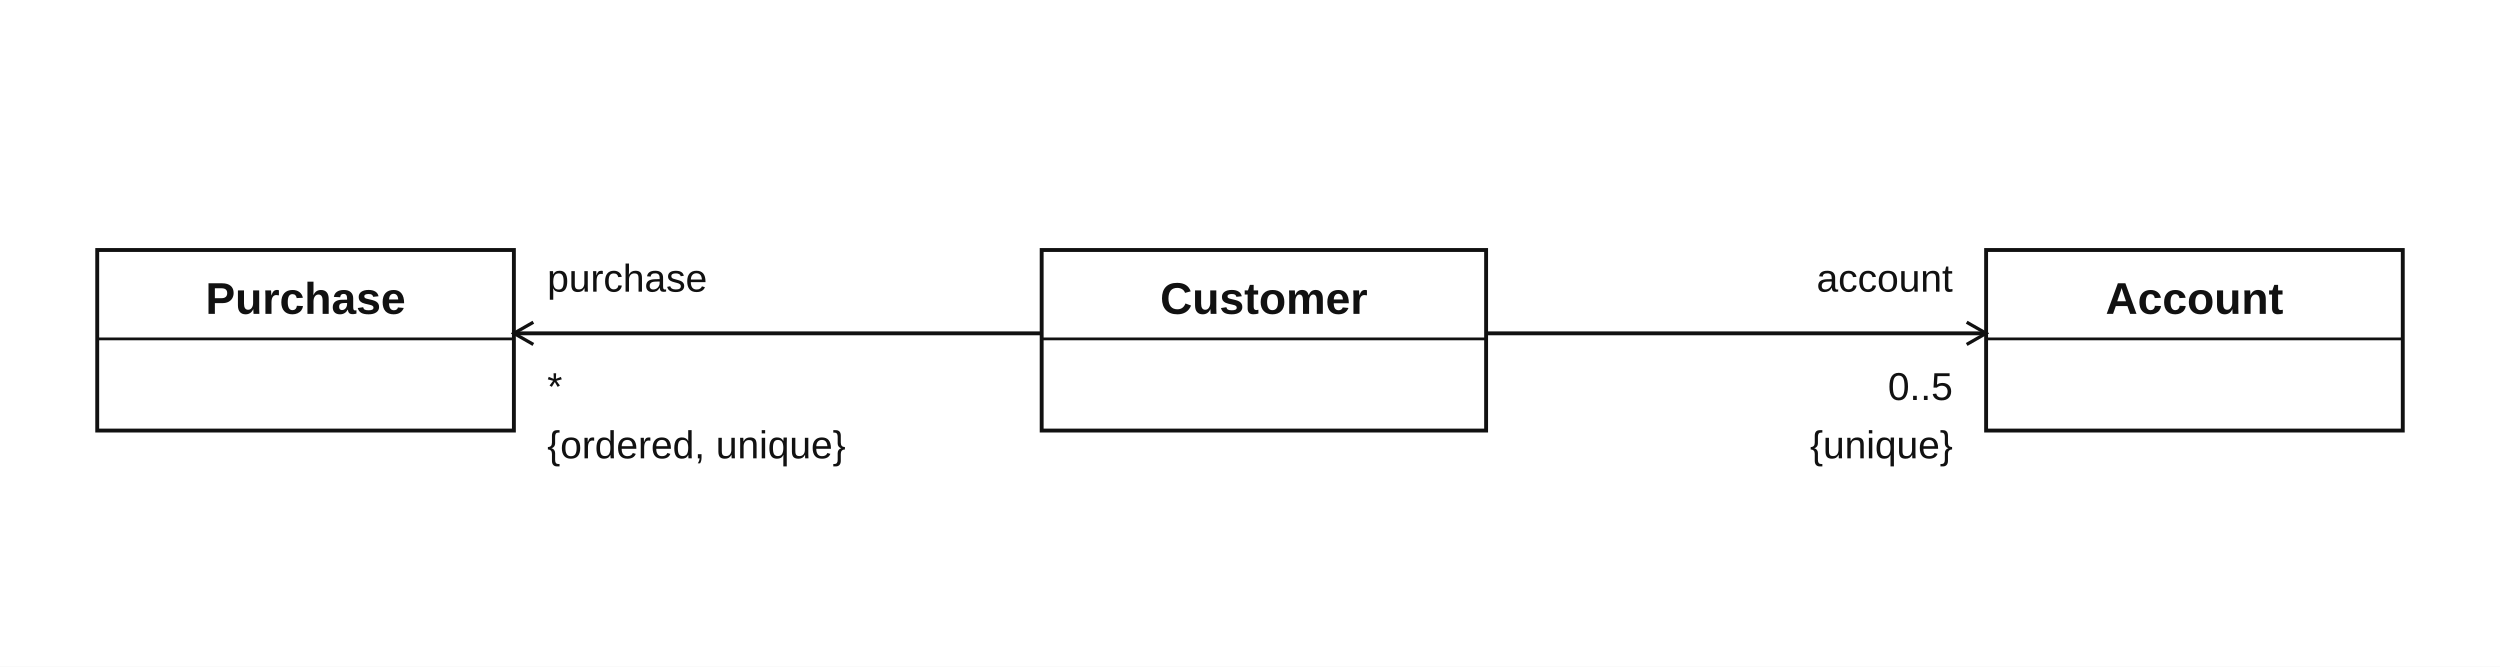
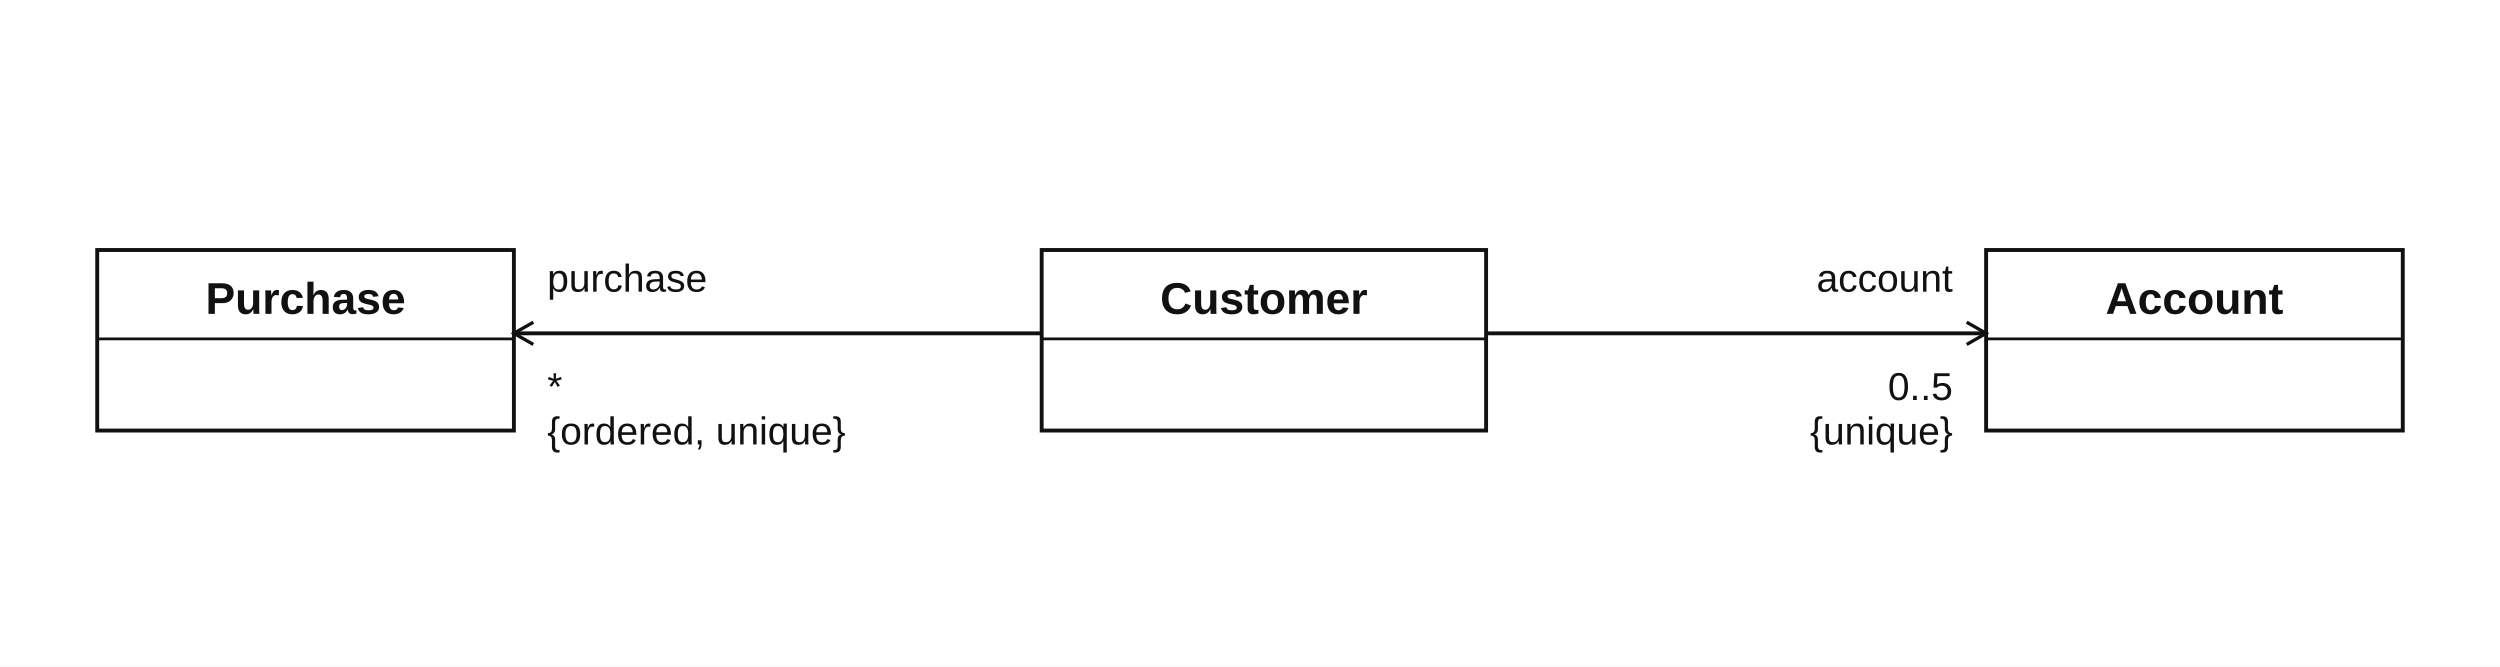
<svg xmlns="http://www.w3.org/2000/svg" width="900" height="240" viewBox="0 0 900 240" role="img" aria-labelledby="diagram-title diagram-description" data-figure="7.12">
  <defs>
    <marker id="generalization" markerWidth="15" markerHeight="16" refX="13" refY="8" orient="auto" markerUnits="userSpaceOnUse">
      <path d="M 1 1 L 13 8 L 1 15 Z" fill="#ffffff" stroke="#111111" stroke-width="1.4" />
    </marker>
    <marker id="navigation" markerWidth="9" markerHeight="10" refX="8" refY="5" orient="auto" markerUnits="userSpaceOnUse">
      <path d="M 1 1 L 8 5 L 1 9" fill="none" stroke="context-stroke" stroke-width="1.2" />
    </marker>
    <marker id="navigation-start" markerWidth="9" markerHeight="10" refX="8" refY="5" orient="auto-start-reverse" markerUnits="userSpaceOnUse">
      <path d="M 1 1 L 8 5 L 1 9" fill="none" stroke="context-stroke" stroke-width="1.2" />
    </marker>
    <style>.background, .class-box, .package-box, .note-box { fill: #ffffff; }
  .class-box, .package-box, .note-box, .association, .generalization-line,
  .class-divider, .example-association, .dependency-line, .note-link { stroke: #111111; stroke-width: 1.4; }
  .association, .generalization-line, .class-divider, .example-association,
  .dependency-line, .note-link { fill: none; }
  .class-divider { stroke-width: 1; }
  text { fill: #111111; font-family: Arial, Helvetica, sans-serif; font-size: 16px; }
  .class-name { font-weight: 700; }
  .abstract { font-style: italic; }
  .attribute, .operation { font-size: 14px; }
  .association-end, .association-label, .example-association-group .example-label { font-size: 14px; }
  .end-dot, .composition { fill: #111111; }
  .dependency-line, .note-link { stroke-dasharray: 7 5; }
  .template-signature { stroke-dasharray: 4 3; }
  a { cursor: pointer; }
  a:hover .class-box, a:hover .note-box { fill: #eef3fb; stroke: #1e3a8a; }
  a:focus-visible { outline: none; }
  a:focus-visible .class-box, a:focus-visible .note-box { stroke: #7c3aed; stroke-width: 3; }
  .association, .example-association, .dependency-line { pointer-events: stroke; }
  .association-hitbox { fill: none; stroke: transparent; stroke-width: 12; pointer-events: stroke; }
  .association-group:hover .association, .example-association-group:hover .example-association,
  .dependency-group:hover .dependency-line { stroke: #1e3a8a; stroke-width: 2.2; }
  .association-group:hover text, .example-association-group:hover text,
  .dependency-group:hover text { fill: #1e3a8a; }
  .association-group:hover .end-dot, .association-group:hover .composition,
  .example-association-group:hover .end-dot { fill: #1e3a8a; }
  .association-end { cursor: help; }</style>
  </defs>
  <rect class="background" width="900" height="240" />
  <g class="class-node" data-classifier="Purchase">
    <rect class="class-box" x="35" y="90" width="150" height="65" />
    <line class="class-divider" x1="35" y1="122" x2="185" y2="122" />
    <text class="class-name" x="110.0" y="113" text-anchor="middle">Purchase</text>
  </g>
  <g class="class-node" data-classifier="Customer">
    <rect class="class-box" x="375" y="90" width="160" height="65" />
    <line class="class-divider" x1="375" y1="122" x2="535" y2="122" />
    <text class="class-name" x="455.0" y="113" text-anchor="middle">Customer</text>
  </g>
  <g class="class-node" data-classifier="Account">
    <rect class="class-box" x="715" y="90" width="150" height="65" />
    <line class="class-divider" x1="715" y1="122" x2="865" y2="122" />
    <text class="class-name" x="790.0" y="113" text-anchor="middle">Account</text>
  </g>
  <g class="example-association-group">
    <path class="example-association" d="M 375 120 H 185" marker-end="url(#navigation)" />
    <path class="association-hitbox" d="M 375 120 H 185" aria-hidden="true" />
    <text class="example-label" x="197" y="105">purchase</text>
    <text class="example-label" x="197" y="144">*</text>
-     <text class="example-label" x="197" y="165">{ordered, unique}</text>
+     <text class="example-label" x="197" y="160">{ordered, unique}</text>
  </g>
  <g class="example-association-group">
    <path class="example-association" d="M 535 120 H 715" marker-end="url(#navigation)" />
    <path class="association-hitbox" d="M 535 120 H 715" aria-hidden="true" />
    <text class="example-label" x="703" y="105" text-anchor="end">account</text>
-     <text class="example-label" x="703" y="165" text-anchor="end">{unique}</text>
+     <text class="example-label" x="703" y="160" text-anchor="end">{unique}</text>
    <text class="example-label" x="703" y="144" text-anchor="end">0..5</text>
  </g>
</svg>
